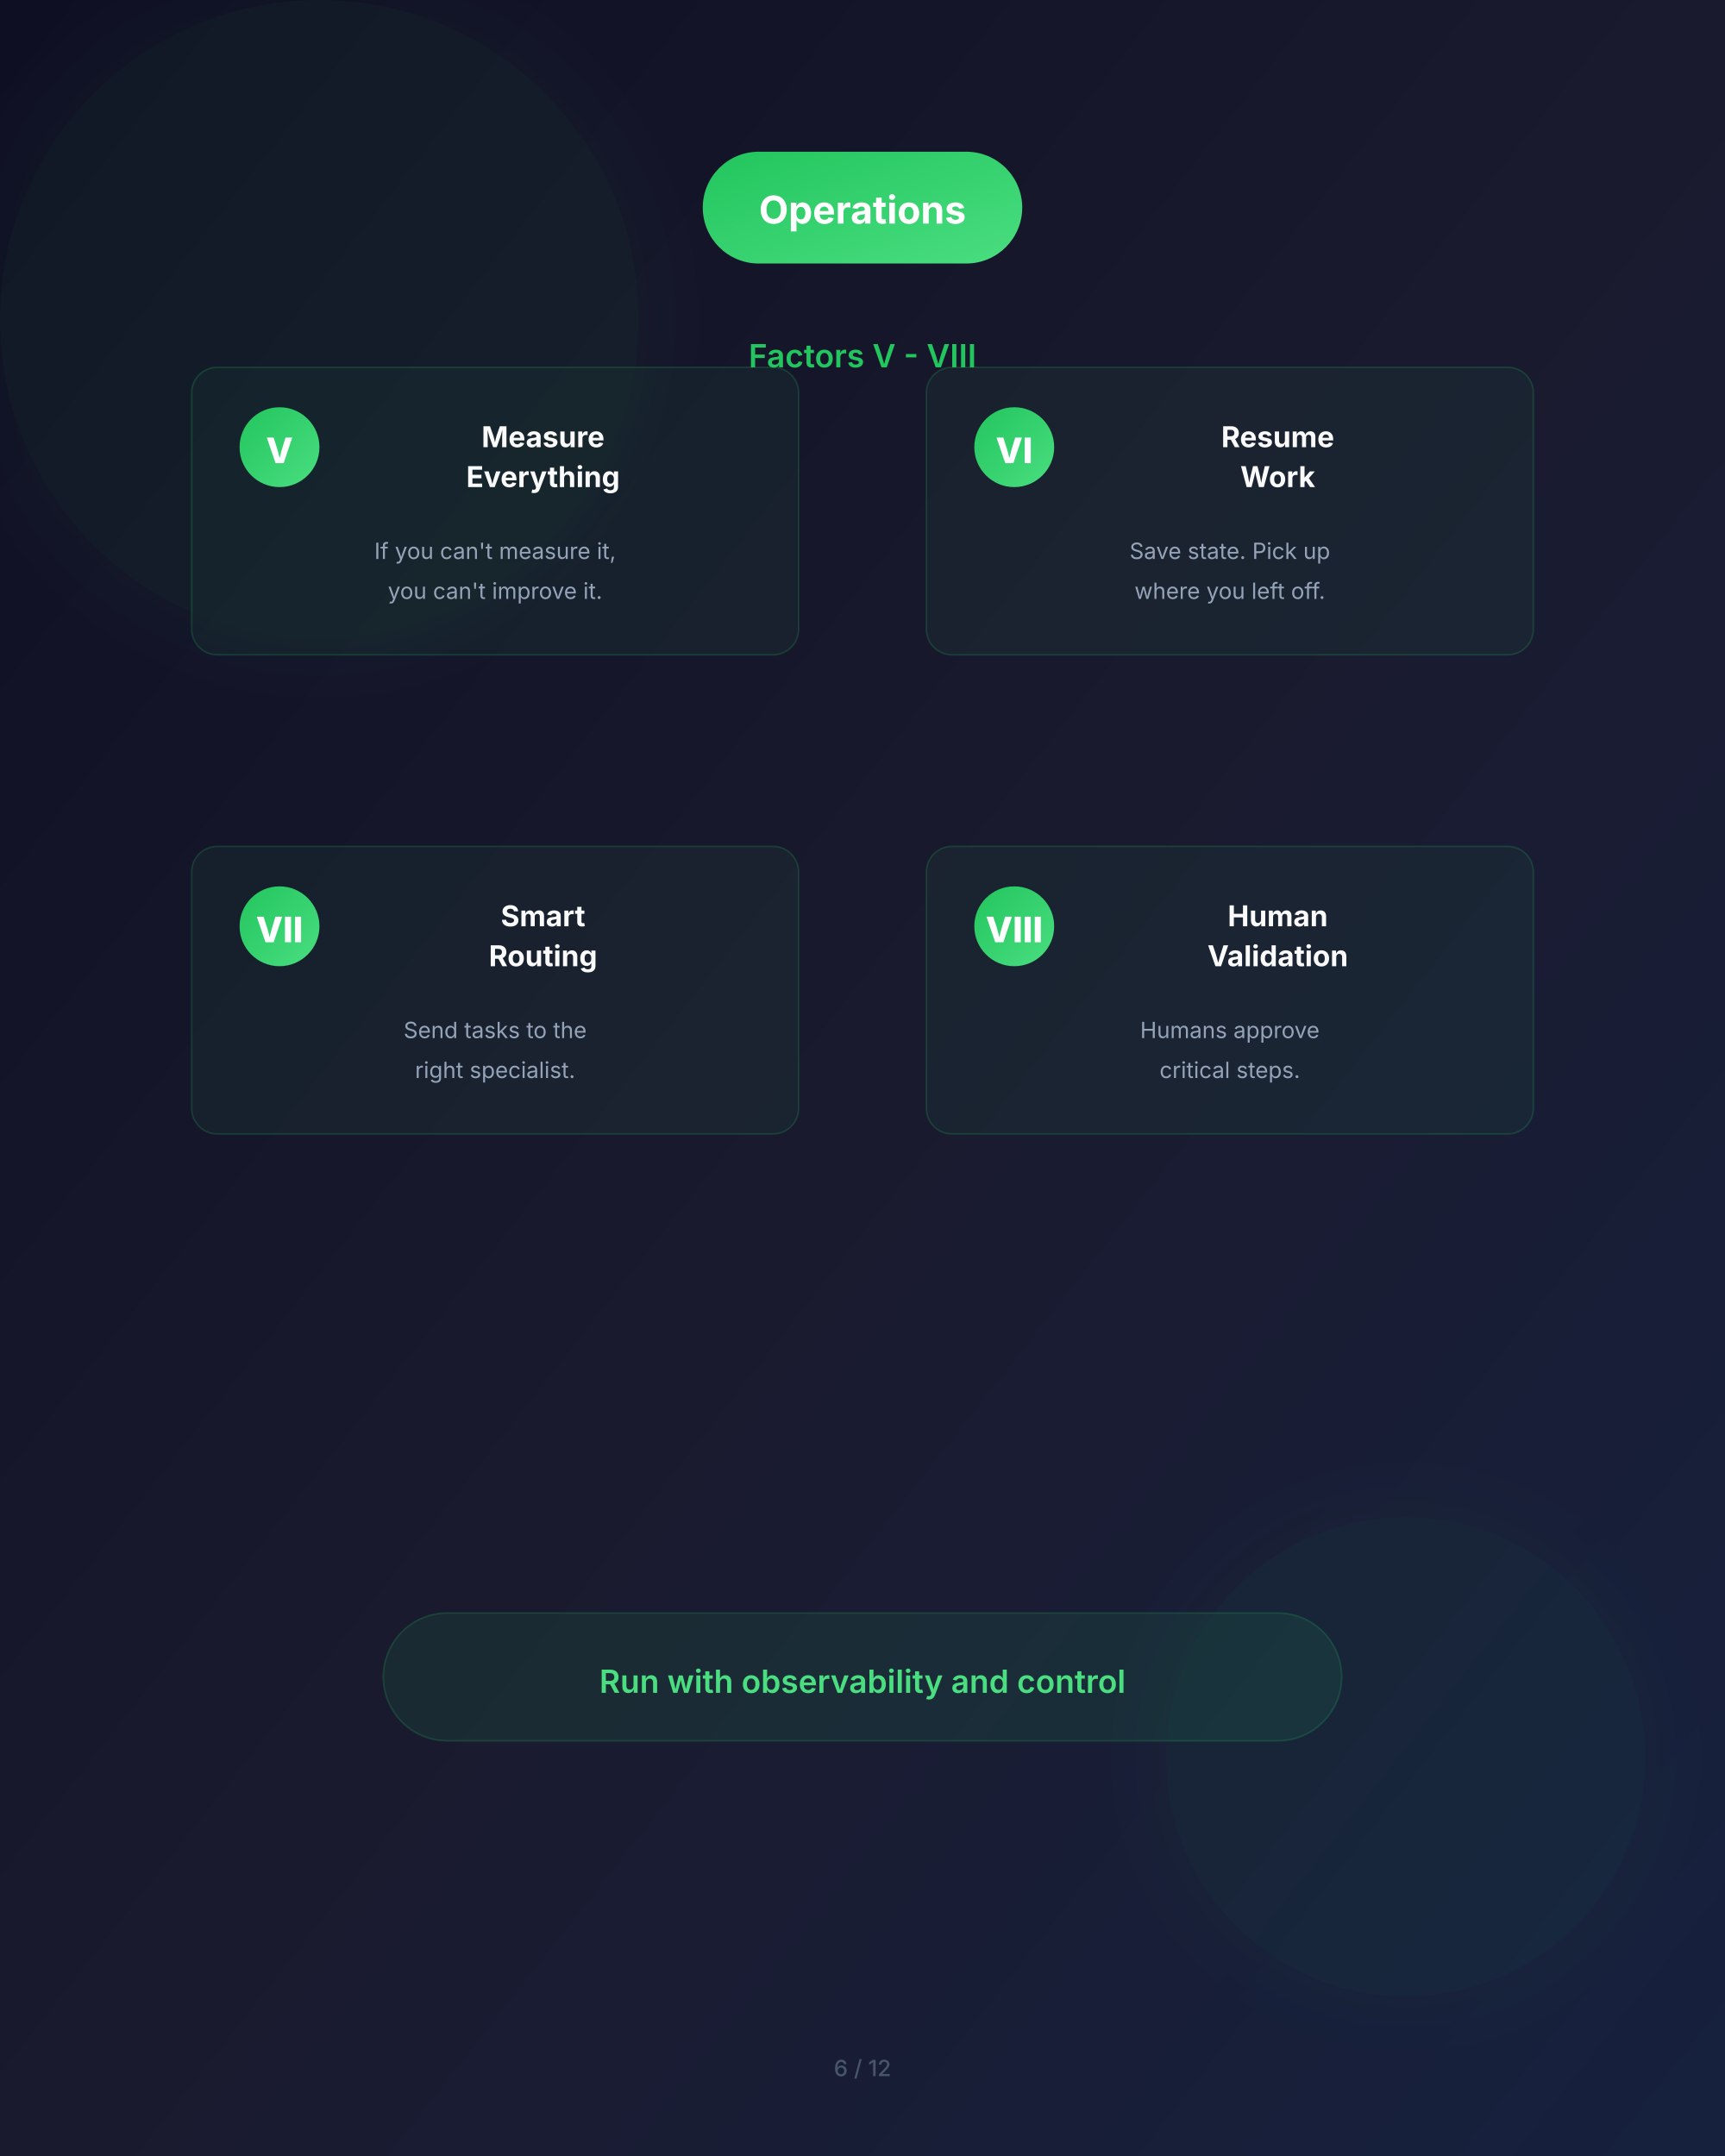
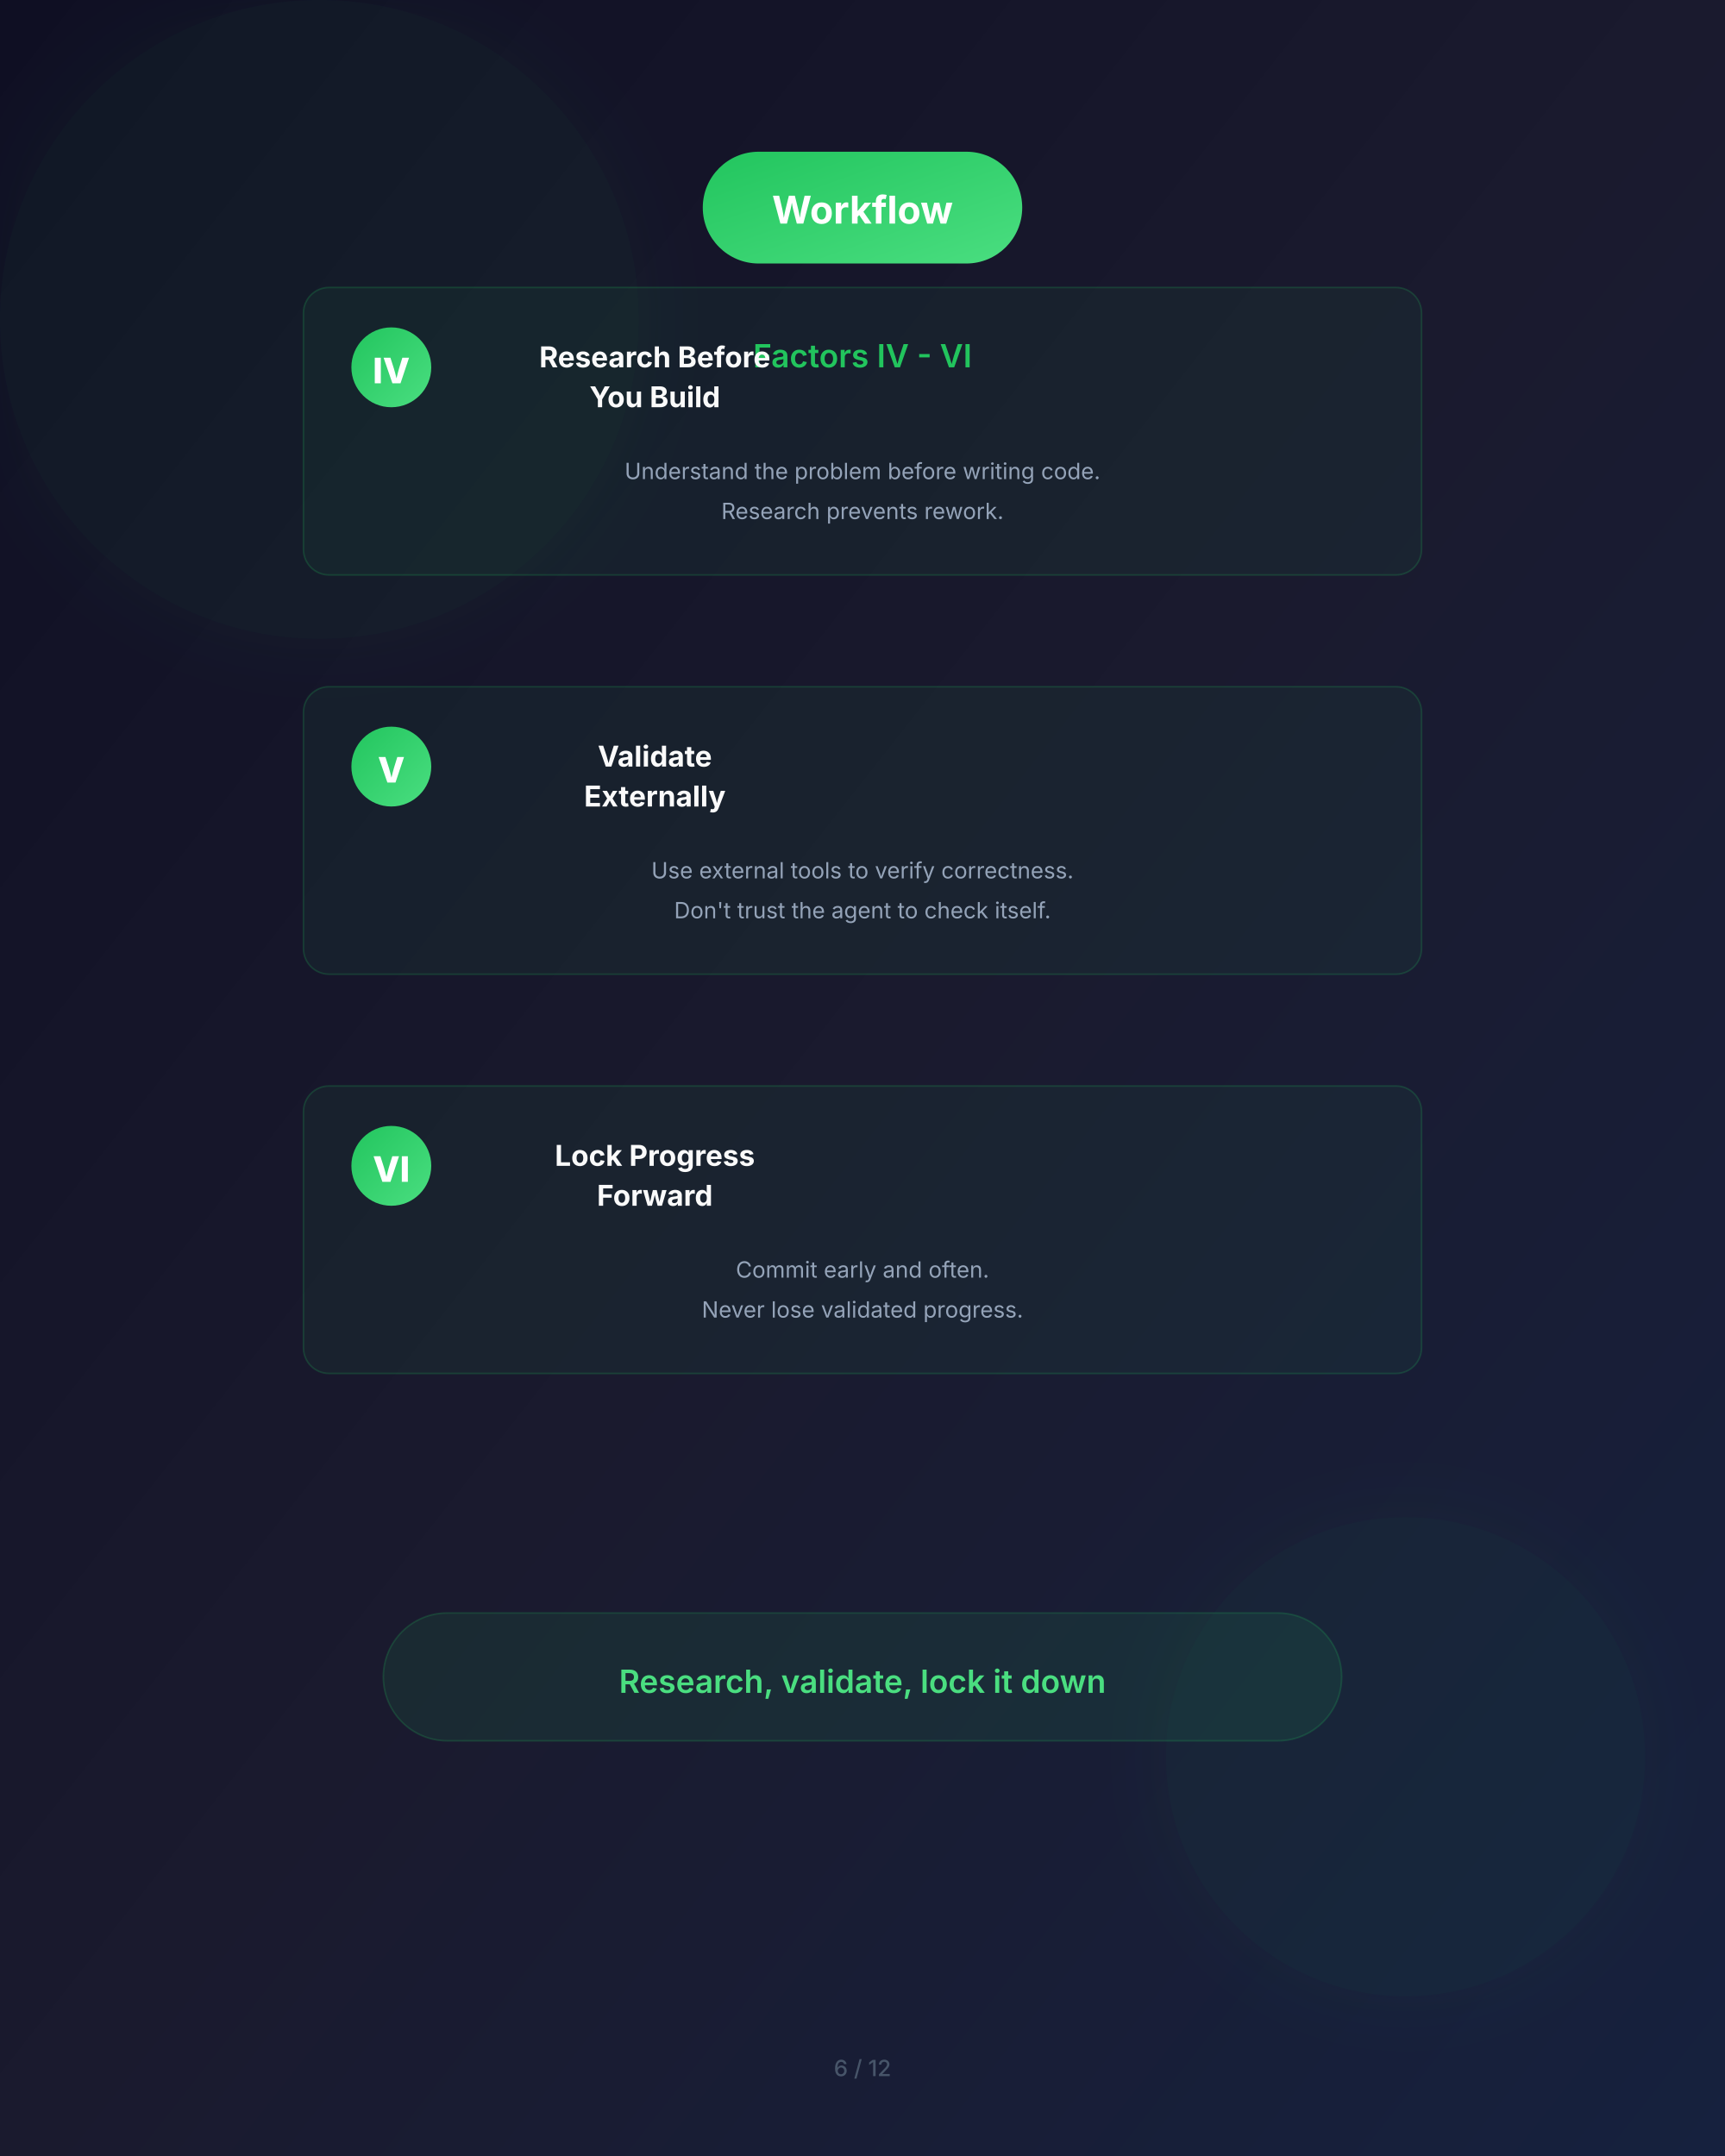
<svg xmlns="http://www.w3.org/2000/svg" viewBox="0 0 1080 1350">
  <defs>
    <linearGradient id="darkBg" x1="0%" y1="0%" x2="100%" y2="100%">
      <stop offset="0%" style="stop-color:#0F0F23" />
      <stop offset="50%" style="stop-color:#1a1a2e" />
      <stop offset="100%" style="stop-color:#16213e" />
    </linearGradient>
    <linearGradient id="greenGrad" x1="0%" y1="0%" x2="100%" y2="100%">
      <stop offset="0%" style="stop-color:#22C55E" />
      <stop offset="100%" style="stop-color:#4ADE80" />
    </linearGradient>
    <filter id="glow" x="-50%" y="-50%" width="200%" height="200%">
      <feGaussianBlur stdDeviation="25" result="coloredBlur" />
      <feMerge>
        <feMergeNode in="coloredBlur" />
        <feMergeNode in="SourceGraphic" />
      </feMerge>
    </filter>
  </defs>
  <rect width="1080" height="1350" fill="url(#darkBg)" />
  <ellipse cx="200" cy="200" rx="200" ry="200" fill="#22C55E" opacity="0.05" filter="url(#glow)" />
  <ellipse cx="880" cy="1100" rx="150" ry="150" fill="#22C55E" opacity="0.04" filter="url(#glow)" />
  <g transform="translate(540, 130)">
    <rect x="-100" y="-35" width="200" height="70" rx="35" fill="url(#greenGrad)" />
-     <text x="0" y="10" text-anchor="middle" font-family="Inter, -apple-system, sans-serif" font-size="24" font-weight="700" fill="#FFFFFF">Operations</text>
+     <text x="0" y="10" text-anchor="middle" font-family="Inter, -apple-system, sans-serif" font-size="24" font-weight="700" fill="#FFFFFF">Workflow</text>
  </g>
-   <text x="540" y="230" text-anchor="middle" font-family="Inter, -apple-system, sans-serif" font-size="20" font-weight="600" fill="#22C55E">Factors V - VIII</text>
+   <text x="540" y="230" text-anchor="middle" font-family="Inter, -apple-system, sans-serif" font-size="20" font-weight="600" fill="#22C55E">Factors IV - VI</text>
  <g transform="translate(540, 520)">
-     <g transform="translate(-230, -200)">
-       <rect x="-190" y="-90" width="380" height="180" rx="16" fill="rgba(34,197,94,0.06)" stroke="rgba(34,197,94,0.2)" stroke-width="1" />
-       <rect x="-160" y="-65" width="50" height="50" rx="25" fill="url(#greenGrad)" />
-       <text x="-135" y="-30" text-anchor="middle" font-family="Inter, -apple-system, sans-serif" font-size="22" font-weight="800" fill="#FFFFFF">V</text>
-       <text x="30" y="-40" text-anchor="middle" font-family="Inter, -apple-system, sans-serif" font-size="18" font-weight="700" fill="#FAFAFA">Measure</text>
-       <text x="30" y="-15" text-anchor="middle" font-family="Inter, -apple-system, sans-serif" font-size="18" font-weight="700" fill="#FAFAFA">Everything</text>
-       <text x="0" y="30" text-anchor="middle" font-family="Inter, -apple-system, sans-serif" font-size="14" fill="#94A3B8">If you can't measure it,</text>
-       <text x="0" y="55" text-anchor="middle" font-family="Inter, -apple-system, sans-serif" font-size="14" fill="#94A3B8">you can't improve it.</text>
+     <g transform="translate(0, -250)">
+       <rect x="-350" y="-90" width="700" height="180" rx="16" fill="rgba(34,197,94,0.06)" stroke="rgba(34,197,94,0.2)" stroke-width="1" />
+       <rect x="-320" y="-65" width="50" height="50" rx="25" fill="url(#greenGrad)" />
+       <text x="-295" y="-30" text-anchor="middle" font-family="Inter, -apple-system, sans-serif" font-size="22" font-weight="800" fill="#FFFFFF">IV</text>
+       <text x="-130" y="-40" text-anchor="middle" font-family="Inter, -apple-system, sans-serif" font-size="18" font-weight="700" fill="#FAFAFA">Research Before</text>
+       <text x="-130" y="-15" text-anchor="middle" font-family="Inter, -apple-system, sans-serif" font-size="18" font-weight="700" fill="#FAFAFA">You Build</text>
+       <text x="0" y="30" text-anchor="middle" font-family="Inter, -apple-system, sans-serif" font-size="14" fill="#94A3B8">Understand the problem before writing code.</text>
+       <text x="0" y="55" text-anchor="middle" font-family="Inter, -apple-system, sans-serif" font-size="14" fill="#94A3B8">Research prevents rework.</text>
    </g>
-     <g transform="translate(230, -200)">
-       <rect x="-190" y="-90" width="380" height="180" rx="16" fill="rgba(34,197,94,0.06)" stroke="rgba(34,197,94,0.2)" stroke-width="1" />
-       <rect x="-160" y="-65" width="50" height="50" rx="25" fill="url(#greenGrad)" />
-       <text x="-135" y="-30" text-anchor="middle" font-family="Inter, -apple-system, sans-serif" font-size="22" font-weight="800" fill="#FFFFFF">VI</text>
-       <text x="30" y="-40" text-anchor="middle" font-family="Inter, -apple-system, sans-serif" font-size="18" font-weight="700" fill="#FAFAFA">Resume</text>
-       <text x="30" y="-15" text-anchor="middle" font-family="Inter, -apple-system, sans-serif" font-size="18" font-weight="700" fill="#FAFAFA">Work</text>
-       <text x="0" y="30" text-anchor="middle" font-family="Inter, -apple-system, sans-serif" font-size="14" fill="#94A3B8">Save state. Pick up</text>
-       <text x="0" y="55" text-anchor="middle" font-family="Inter, -apple-system, sans-serif" font-size="14" fill="#94A3B8">where you left off.</text>
+     <g transform="translate(0, 0)">
+       <rect x="-350" y="-90" width="700" height="180" rx="16" fill="rgba(34,197,94,0.06)" stroke="rgba(34,197,94,0.2)" stroke-width="1" />
+       <rect x="-320" y="-65" width="50" height="50" rx="25" fill="url(#greenGrad)" />
+       <text x="-295" y="-30" text-anchor="middle" font-family="Inter, -apple-system, sans-serif" font-size="22" font-weight="800" fill="#FFFFFF">V</text>
+       <text x="-130" y="-40" text-anchor="middle" font-family="Inter, -apple-system, sans-serif" font-size="18" font-weight="700" fill="#FAFAFA">Validate</text>
+       <text x="-130" y="-15" text-anchor="middle" font-family="Inter, -apple-system, sans-serif" font-size="18" font-weight="700" fill="#FAFAFA">Externally</text>
+       <text x="0" y="30" text-anchor="middle" font-family="Inter, -apple-system, sans-serif" font-size="14" fill="#94A3B8">Use external tools to verify correctness.</text>
+       <text x="0" y="55" text-anchor="middle" font-family="Inter, -apple-system, sans-serif" font-size="14" fill="#94A3B8">Don't trust the agent to check itself.</text>
    </g>
-     <g transform="translate(-230, 100)">
-       <rect x="-190" y="-90" width="380" height="180" rx="16" fill="rgba(34,197,94,0.06)" stroke="rgba(34,197,94,0.2)" stroke-width="1" />
-       <rect x="-160" y="-65" width="50" height="50" rx="25" fill="url(#greenGrad)" />
-       <text x="-135" y="-30" text-anchor="middle" font-family="Inter, -apple-system, sans-serif" font-size="22" font-weight="800" fill="#FFFFFF">VII</text>
-       <text x="30" y="-40" text-anchor="middle" font-family="Inter, -apple-system, sans-serif" font-size="18" font-weight="700" fill="#FAFAFA">Smart</text>
-       <text x="30" y="-15" text-anchor="middle" font-family="Inter, -apple-system, sans-serif" font-size="18" font-weight="700" fill="#FAFAFA">Routing</text>
-       <text x="0" y="30" text-anchor="middle" font-family="Inter, -apple-system, sans-serif" font-size="14" fill="#94A3B8">Send tasks to the</text>
-       <text x="0" y="55" text-anchor="middle" font-family="Inter, -apple-system, sans-serif" font-size="14" fill="#94A3B8">right specialist.</text>
-     </g>
-     <g transform="translate(230, 100)">
-       <rect x="-190" y="-90" width="380" height="180" rx="16" fill="rgba(34,197,94,0.06)" stroke="rgba(34,197,94,0.2)" stroke-width="1" />
-       <rect x="-160" y="-65" width="50" height="50" rx="25" fill="url(#greenGrad)" />
-       <text x="-135" y="-30" text-anchor="middle" font-family="Inter, -apple-system, sans-serif" font-size="22" font-weight="800" fill="#FFFFFF">VIII</text>
-       <text x="30" y="-40" text-anchor="middle" font-family="Inter, -apple-system, sans-serif" font-size="18" font-weight="700" fill="#FAFAFA">Human</text>
-       <text x="30" y="-15" text-anchor="middle" font-family="Inter, -apple-system, sans-serif" font-size="18" font-weight="700" fill="#FAFAFA">Validation</text>
-       <text x="0" y="30" text-anchor="middle" font-family="Inter, -apple-system, sans-serif" font-size="14" fill="#94A3B8">Humans approve</text>
-       <text x="0" y="55" text-anchor="middle" font-family="Inter, -apple-system, sans-serif" font-size="14" fill="#94A3B8">critical steps.</text>
+     <g transform="translate(0, 250)">
+       <rect x="-350" y="-90" width="700" height="180" rx="16" fill="rgba(34,197,94,0.06)" stroke="rgba(34,197,94,0.2)" stroke-width="1" />
+       <rect x="-320" y="-65" width="50" height="50" rx="25" fill="url(#greenGrad)" />
+       <text x="-295" y="-30" text-anchor="middle" font-family="Inter, -apple-system, sans-serif" font-size="22" font-weight="800" fill="#FFFFFF">VI</text>
+       <text x="-130" y="-40" text-anchor="middle" font-family="Inter, -apple-system, sans-serif" font-size="18" font-weight="700" fill="#FAFAFA">Lock Progress</text>
+       <text x="-130" y="-15" text-anchor="middle" font-family="Inter, -apple-system, sans-serif" font-size="18" font-weight="700" fill="#FAFAFA">Forward</text>
+       <text x="0" y="30" text-anchor="middle" font-family="Inter, -apple-system, sans-serif" font-size="14" fill="#94A3B8">Commit early and often.</text>
+       <text x="0" y="55" text-anchor="middle" font-family="Inter, -apple-system, sans-serif" font-size="14" fill="#94A3B8">Never lose validated progress.</text>
    </g>
  </g>
  <g transform="translate(540, 1050)">
    <rect x="-300" y="-40" width="600" height="80" rx="40" fill="rgba(34,197,94,0.1)" stroke="rgba(34,197,94,0.2)" stroke-width="1" />
    <text x="0" y="10" text-anchor="middle" font-family="Inter, -apple-system, sans-serif" font-size="20" font-weight="600" fill="#4ADE80">
-       Run with observability and control
+       Research, validate, lock it down
    </text>
  </g>
  <text x="540" y="1300" text-anchor="middle" font-family="Inter, -apple-system, sans-serif" font-size="14" font-weight="500" fill="#475569">6 / 12</text>
</svg>
